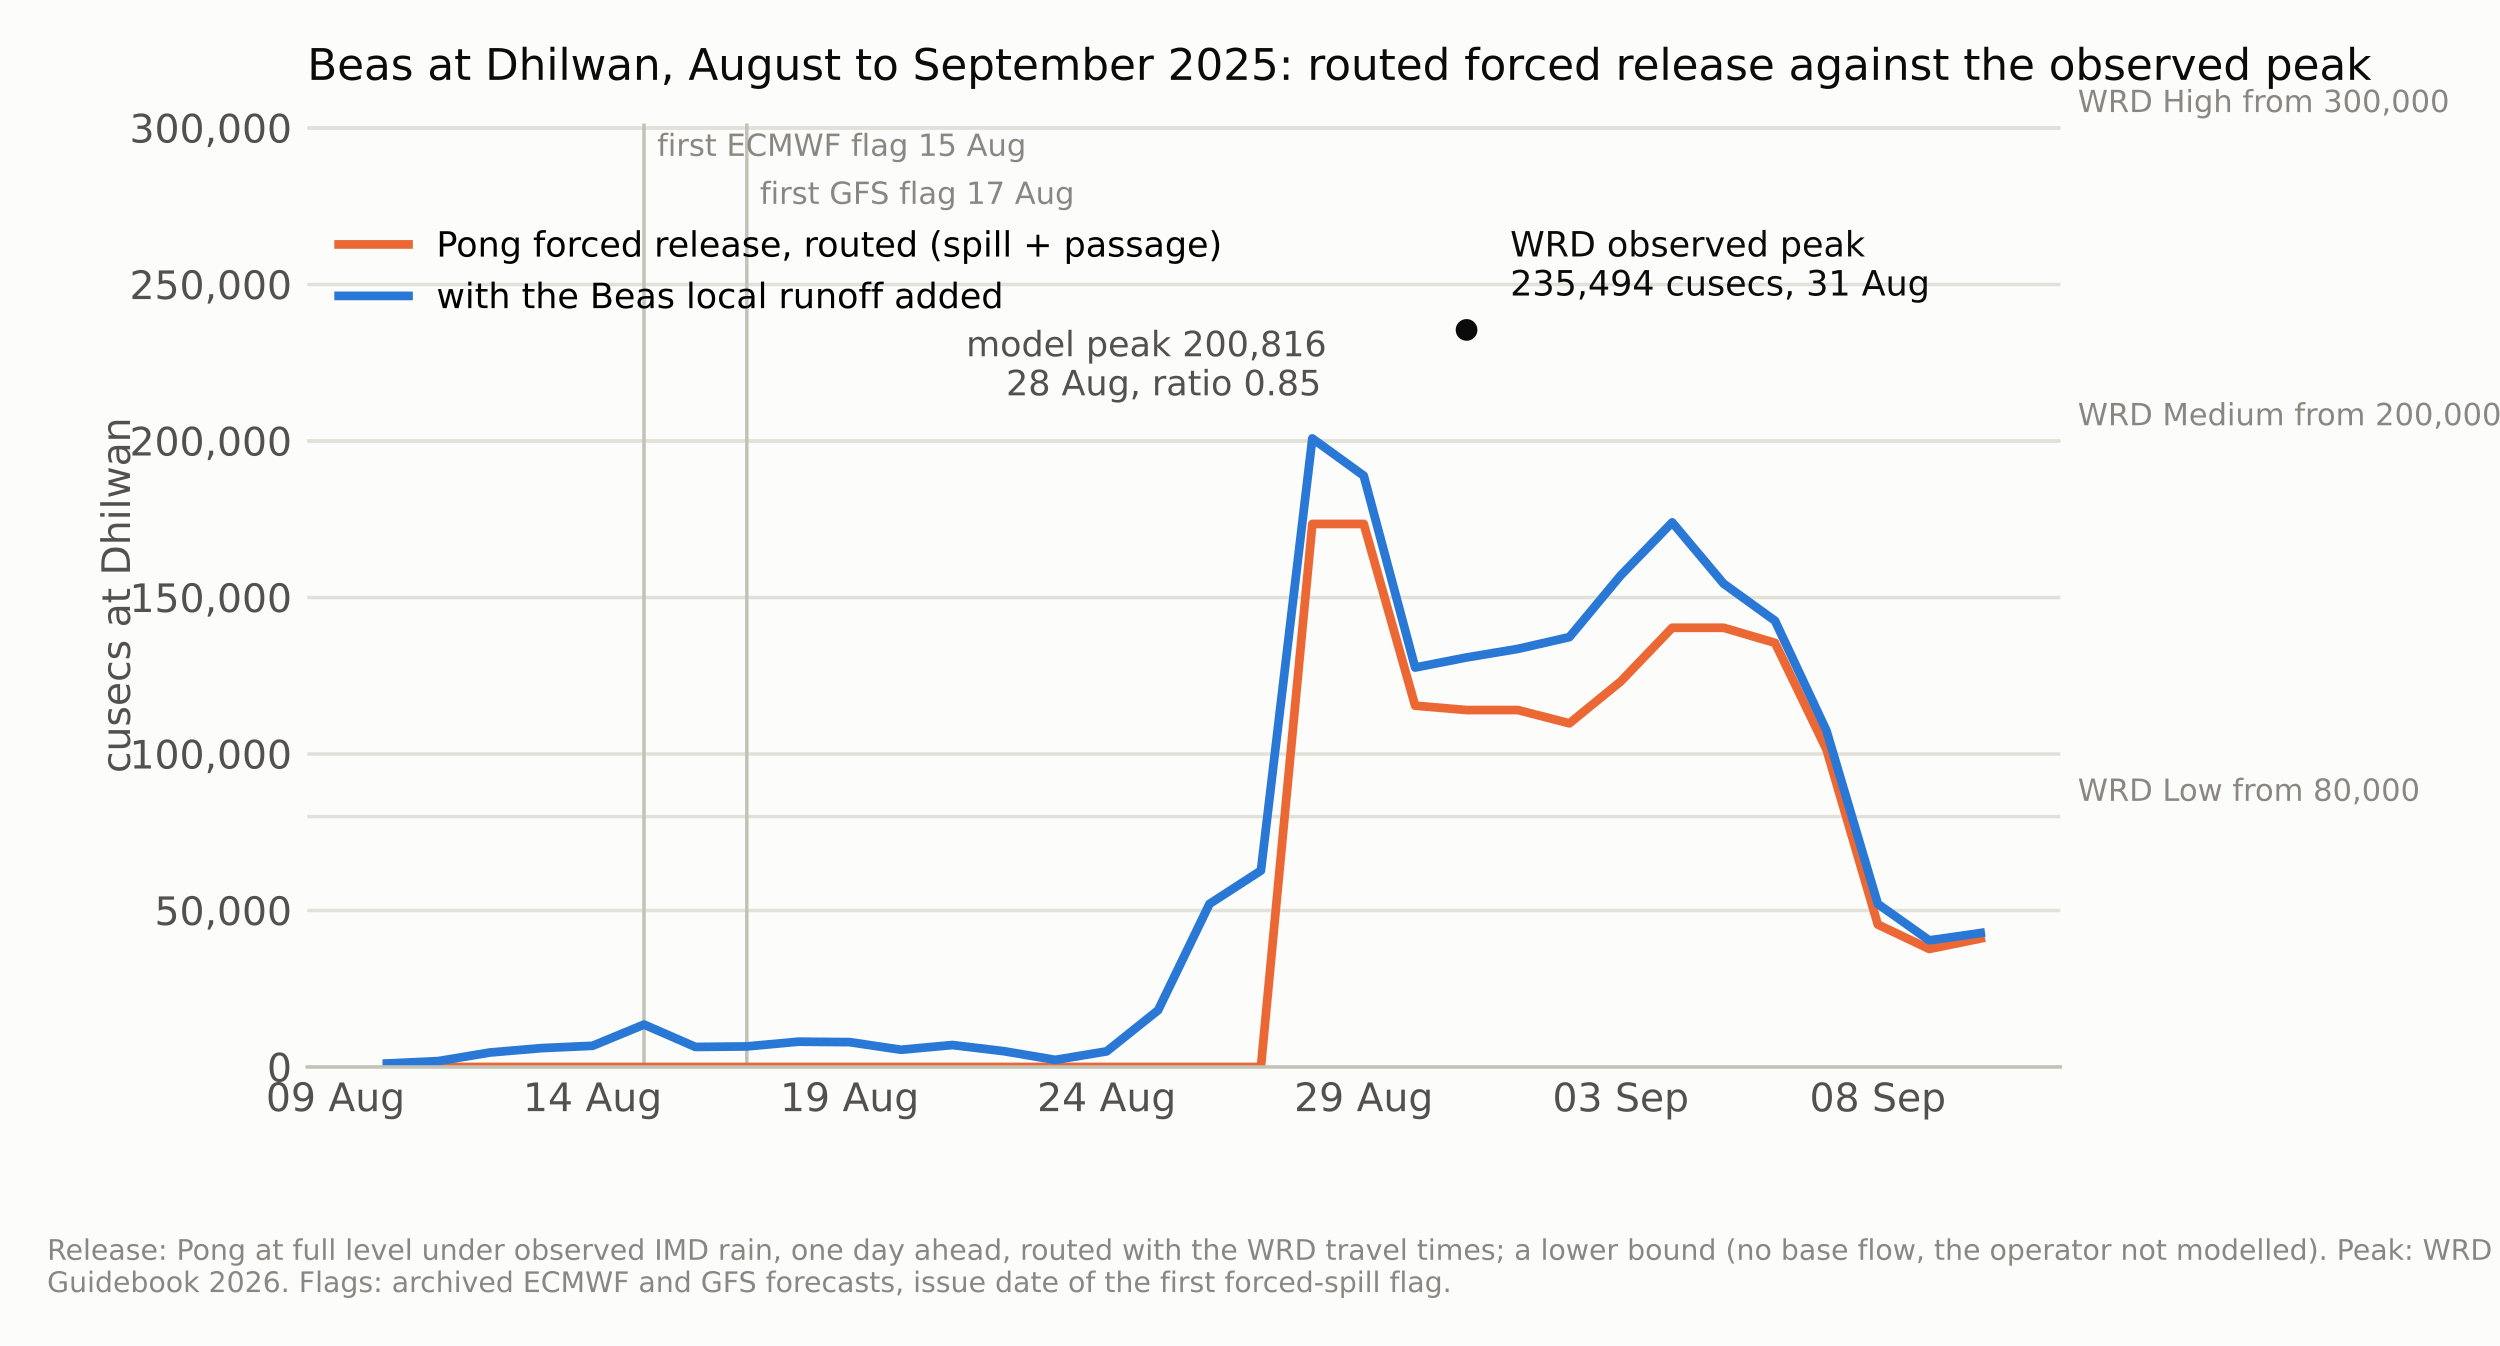
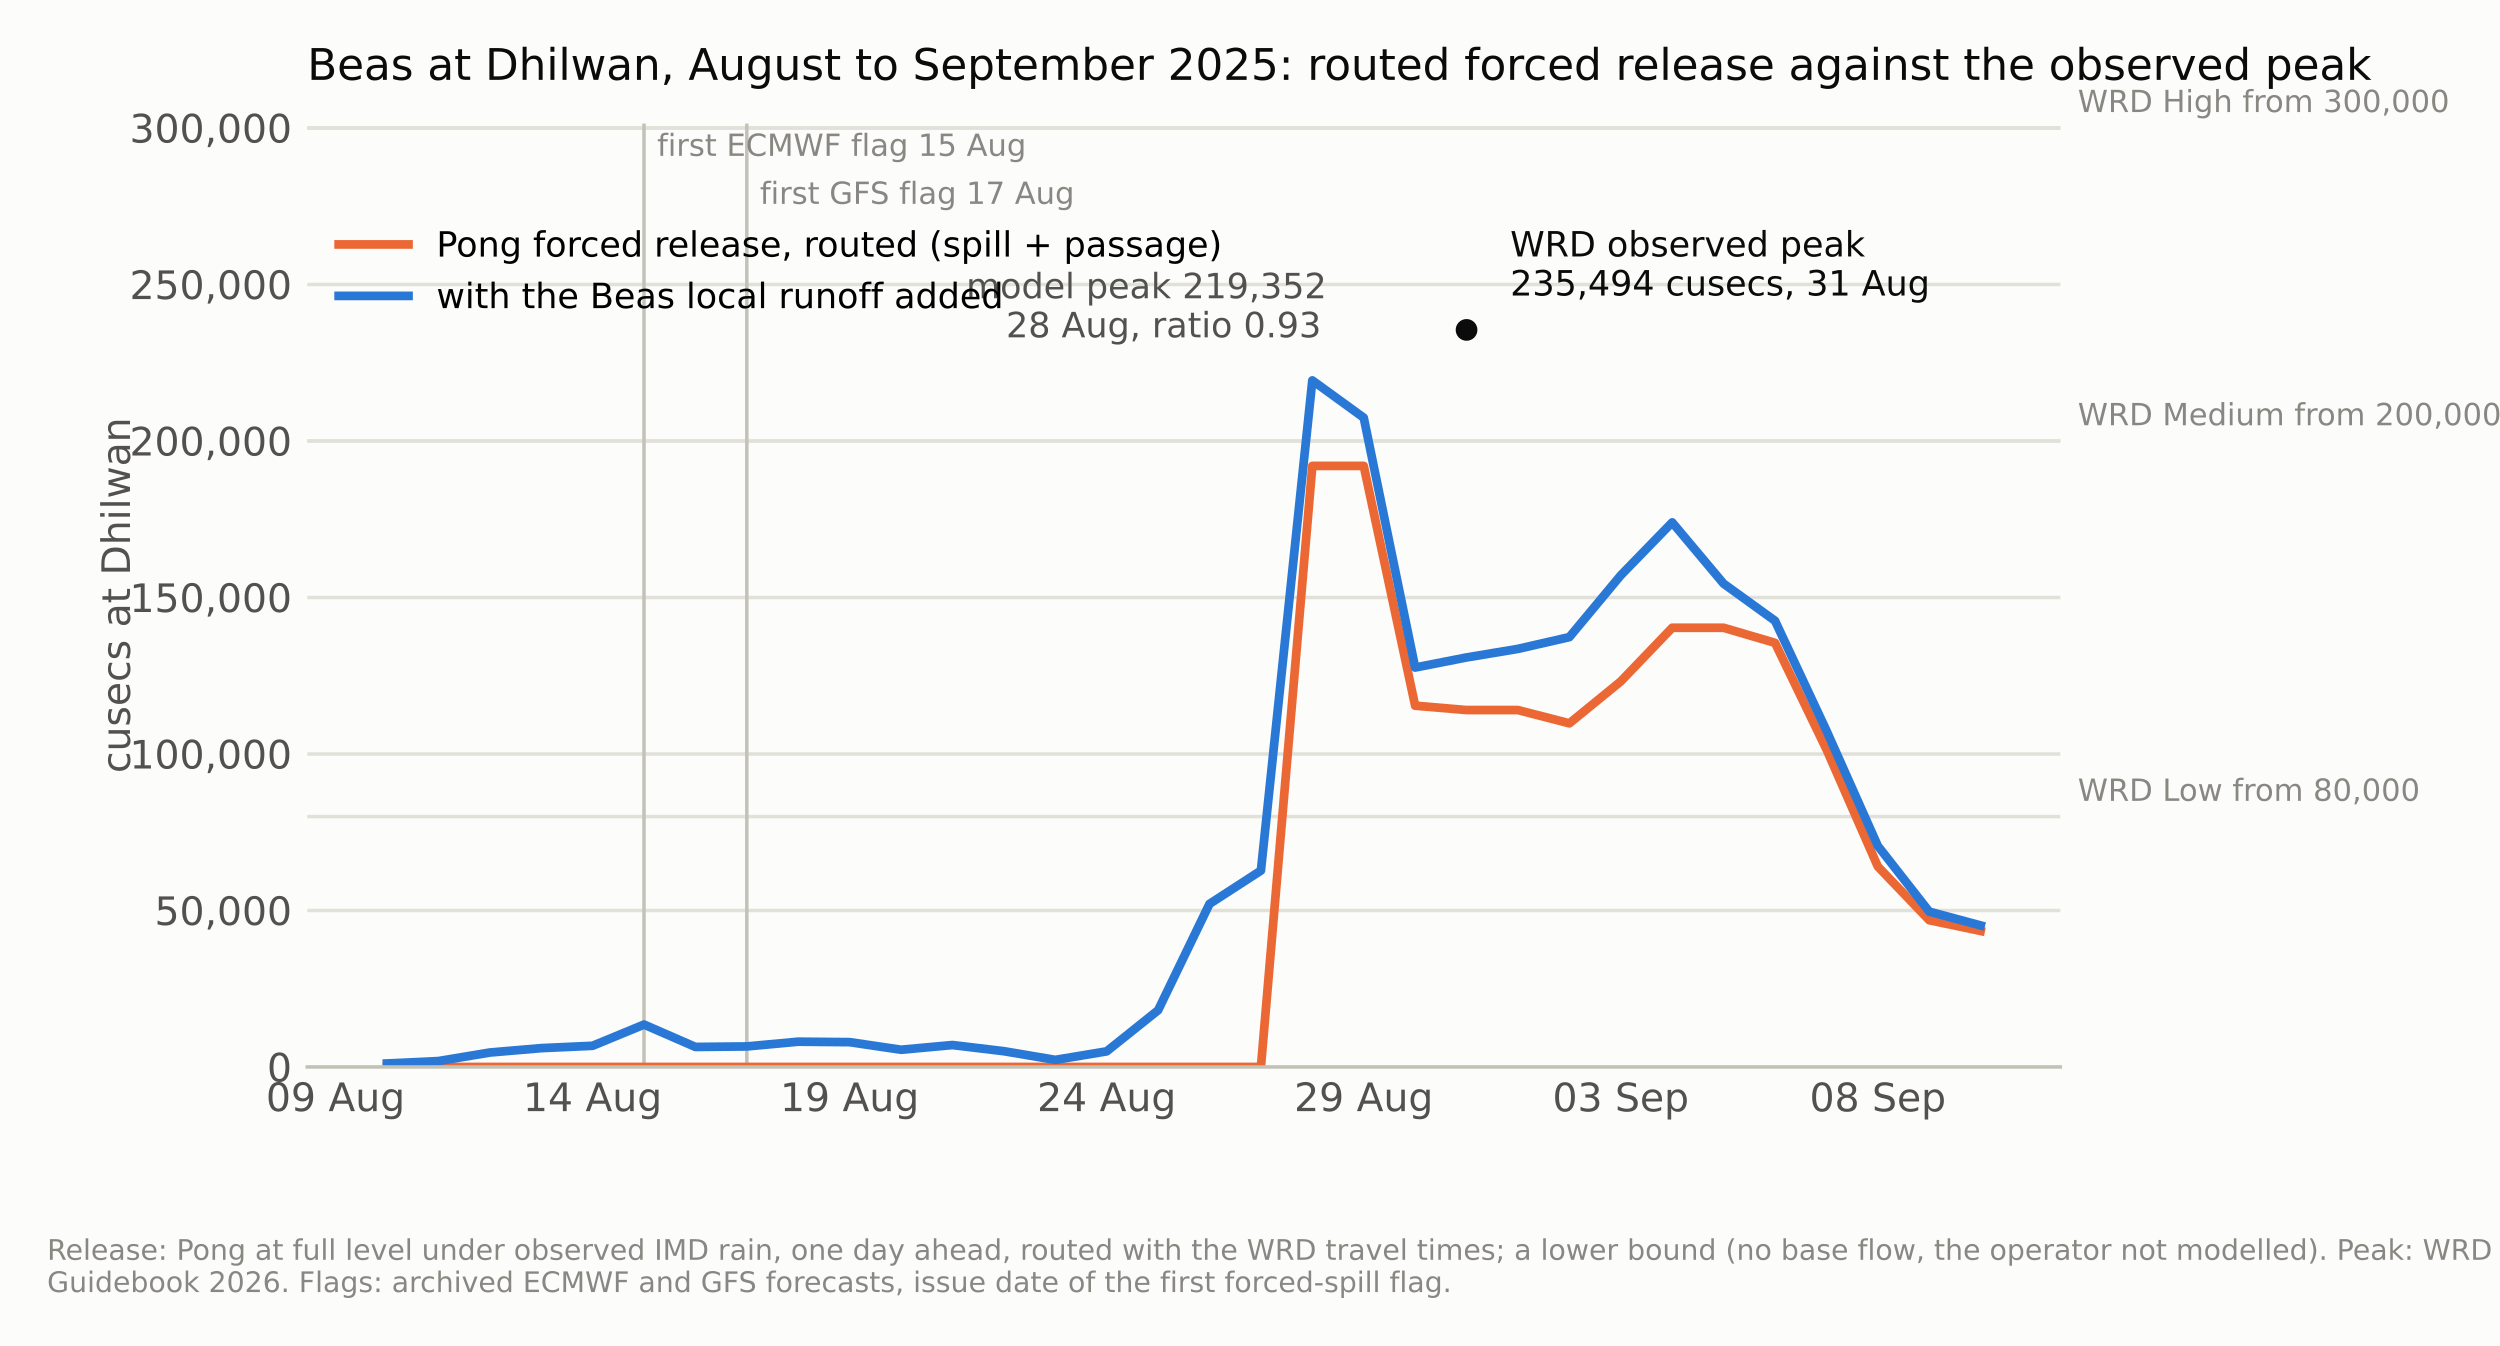
<svg xmlns="http://www.w3.org/2000/svg" xmlns:xlink="http://www.w3.org/1999/xlink" width="572.936pt" height="308.435pt" viewBox="0 0 572.936 308.435" version="1.1">
  <defs>
    <style type="text/css">*{stroke-linejoin: round; stroke-linecap: butt}</style>
  </defs>
  <g id="figure_1">
    <g id="patch_1">
      <path d="M 0 308.435  L 572.936 308.435  L 572.936 0  L 0 0  z " style="fill: #fcfcfb" />
    </g>
    <g id="axes_1">
      <g id="patch_2">
        <path d="M 70.416 244.525  L 472.176 244.525  L 472.176 28.309  L 70.416 28.309  z " style="fill: #fcfcfb" />
      </g>
      <g id="matplotlib.axis_1">
        <g id="xtick_1">
          <g id="line2d_1" />
          <g id="text_1">
            <text style="font-size: 9px; font-family: 'Segoe UI', 'DejaVu Sans', 'Arial', sans-serif; text-anchor: middle; fill: #52514e" x="76.896" y="254.64" transform="rotate(-0 76.896 254.6404)">09 Aug</text>
          </g>
        </g>
        <g id="xtick_2">
          <g id="line2d_2" />
          <g id="text_2">
            <text style="font-size: 9px; font-family: 'Segoe UI', 'DejaVu Sans', 'Arial', sans-serif; text-anchor: middle; fill: #52514e" x="135.805" y="254.64" transform="rotate(-0 135.8051 254.6404)">14 Aug</text>
          </g>
        </g>
        <g id="xtick_3">
          <g id="line2d_3" />
          <g id="text_3">
            <text style="font-size: 9px; font-family: 'Segoe UI', 'DejaVu Sans', 'Arial', sans-serif; text-anchor: middle; fill: #52514e" x="194.714" y="254.64" transform="rotate(-0 194.7142 254.6404)">19 Aug</text>
          </g>
        </g>
        <g id="xtick_4">
          <g id="line2d_4" />
          <g id="text_4">
            <text style="font-size: 9px; font-family: 'Segoe UI', 'DejaVu Sans', 'Arial', sans-serif; text-anchor: middle; fill: #52514e" x="253.623" y="254.64" transform="rotate(-0 253.6233 254.6404)">24 Aug</text>
          </g>
        </g>
        <g id="xtick_5">
          <g id="line2d_5" />
          <g id="text_5">
            <text style="font-size: 9px; font-family: 'Segoe UI', 'DejaVu Sans', 'Arial', sans-serif; text-anchor: middle; fill: #52514e" x="312.532" y="254.64" transform="rotate(-0 312.5324 254.6404)">29 Aug</text>
          </g>
        </g>
        <g id="xtick_6">
          <g id="line2d_6" />
          <g id="text_6">
            <text style="font-size: 9px; font-family: 'Segoe UI', 'DejaVu Sans', 'Arial', sans-serif; text-anchor: middle; fill: #52514e" x="371.441" y="254.688" transform="rotate(-0 371.4415 254.6882)">03 Sep</text>
          </g>
        </g>
        <g id="xtick_7">
          <g id="line2d_7" />
          <g id="text_7">
            <text style="font-size: 9px; font-family: 'Segoe UI', 'DejaVu Sans', 'Arial', sans-serif; text-anchor: middle; fill: #52514e" x="430.351" y="254.688" transform="rotate(-0 430.3505 254.6882)">08 Sep</text>
          </g>
        </g>
      </g>
      <g id="matplotlib.axis_2">
        <g id="ytick_1">
          <g id="line2d_8">
-             <path d="M 70.416 244.525  L 472.176 244.525  " clip-path="url(#p0afda2ba54)" style="fill: none; stroke: #e1e0d9; stroke-width: 0.8; stroke-linecap: square" />
+             <path d="M 70.416 244.525  L 472.176 244.525  " clip-path="url(#p2ea75007d0)" style="fill: none; stroke: #e1e0d9; stroke-width: 0.8; stroke-linecap: square" />
          </g>
          <g id="line2d_9" />
          <g id="text_8">
            <text style="font-size: 9px; font-family: 'Segoe UI', 'DejaVu Sans', 'Arial', sans-serif; text-anchor: end; fill: #52514e" x="66.916" y="247.857" transform="rotate(-0 66.916 247.8568)">0</text>
          </g>
        </g>
        <g id="ytick_2">
          <g id="line2d_10">
-             <path d="M 70.416 208.661  L 472.176 208.661  " clip-path="url(#p0afda2ba54)" style="fill: none; stroke: #e1e0d9; stroke-width: 0.8; stroke-linecap: square" />
+             <path d="M 70.416 208.661  L 472.176 208.661  " clip-path="url(#p2ea75007d0)" style="fill: none; stroke: #e1e0d9; stroke-width: 0.8; stroke-linecap: square" />
          </g>
          <g id="line2d_11" />
          <g id="text_9">
            <text style="font-size: 9px; font-family: 'Segoe UI', 'DejaVu Sans', 'Arial', sans-serif; text-anchor: end; fill: #52514e" x="66.916" y="211.992" transform="rotate(-0 66.916 211.992)">50,000</text>
          </g>
        </g>
        <g id="ytick_3">
          <g id="line2d_12">
-             <path d="M 70.416 172.796  L 472.176 172.796  " clip-path="url(#p0afda2ba54)" style="fill: none; stroke: #e1e0d9; stroke-width: 0.8; stroke-linecap: square" />
+             <path d="M 70.416 172.796  L 472.176 172.796  " clip-path="url(#p2ea75007d0)" style="fill: none; stroke: #e1e0d9; stroke-width: 0.8; stroke-linecap: square" />
          </g>
          <g id="line2d_13" />
          <g id="text_10">
            <text style="font-size: 9px; font-family: 'Segoe UI', 'DejaVu Sans', 'Arial', sans-serif; text-anchor: end; fill: #52514e" x="66.916" y="176.127" transform="rotate(-0 66.916 176.1272)">100,000</text>
          </g>
        </g>
        <g id="ytick_4">
          <g id="line2d_14">
-             <path d="M 70.416 136.931  L 472.176 136.931  " clip-path="url(#p0afda2ba54)" style="fill: none; stroke: #e1e0d9; stroke-width: 0.8; stroke-linecap: square" />
+             <path d="M 70.416 136.931  L 472.176 136.931  " clip-path="url(#p2ea75007d0)" style="fill: none; stroke: #e1e0d9; stroke-width: 0.8; stroke-linecap: square" />
          </g>
          <g id="line2d_15" />
          <g id="text_11">
            <text style="font-size: 9px; font-family: 'Segoe UI', 'DejaVu Sans', 'Arial', sans-serif; text-anchor: end; fill: #52514e" x="66.916" y="140.262" transform="rotate(-0 66.916 140.2625)">150,000</text>
          </g>
        </g>
        <g id="ytick_5">
          <g id="line2d_16">
-             <path d="M 70.416 101.066  L 472.176 101.066  " clip-path="url(#p0afda2ba54)" style="fill: none; stroke: #e1e0d9; stroke-width: 0.8; stroke-linecap: square" />
+             <path d="M 70.416 101.066  L 472.176 101.066  " clip-path="url(#p2ea75007d0)" style="fill: none; stroke: #e1e0d9; stroke-width: 0.8; stroke-linecap: square" />
          </g>
          <g id="line2d_17" />
          <g id="text_12">
            <text style="font-size: 9px; font-family: 'Segoe UI', 'DejaVu Sans', 'Arial', sans-serif; text-anchor: end; fill: #52514e" x="66.916" y="104.398" transform="rotate(-0 66.916 104.3977)">200,000</text>
          </g>
        </g>
        <g id="ytick_6">
          <g id="line2d_18">
-             <path d="M 70.416 65.202  L 472.176 65.202  " clip-path="url(#p0afda2ba54)" style="fill: none; stroke: #e1e0d9; stroke-width: 0.8; stroke-linecap: square" />
+             <path d="M 70.416 65.202  L 472.176 65.202  " clip-path="url(#p2ea75007d0)" style="fill: none; stroke: #e1e0d9; stroke-width: 0.8; stroke-linecap: square" />
          </g>
          <g id="line2d_19" />
          <g id="text_13">
            <text style="font-size: 9px; font-family: 'Segoe UI', 'DejaVu Sans', 'Arial', sans-serif; text-anchor: end; fill: #52514e" x="66.916" y="68.533" transform="rotate(-0 66.916 68.53294)">250,000</text>
          </g>
        </g>
        <g id="ytick_7">
          <g id="line2d_20">
-             <path d="M 70.416 29.337  L 472.176 29.337  " clip-path="url(#p0afda2ba54)" style="fill: none; stroke: #e1e0d9; stroke-width: 0.8; stroke-linecap: square" />
+             <path d="M 70.416 29.337  L 472.176 29.337  " clip-path="url(#p2ea75007d0)" style="fill: none; stroke: #e1e0d9; stroke-width: 0.8; stroke-linecap: square" />
          </g>
          <g id="line2d_21" />
          <g id="text_14">
            <text style="font-size: 9px; font-family: 'Segoe UI', 'DejaVu Sans', 'Arial', sans-serif; text-anchor: end; fill: #52514e" x="66.916" y="32.668" transform="rotate(-0 66.916 32.66818)">300,000</text>
          </g>
        </g>
        <g id="text_15">
          <text style="font-size: 9px; font-family: 'Segoe UI', 'DejaVu Sans', 'Arial', sans-serif; text-anchor: middle; fill: #52514e" x="29.785" y="136.417" transform="rotate(-90 29.78475 136.4174)">cusecs at Dhilwan</text>
        </g>
      </g>
      <g id="line2d_22">
-         <path d="M 70.416 187.142  L 472.176 187.142  " clip-path="url(#p0afda2ba54)" style="fill: none; stroke: #e1e0d9; stroke-width: 0.8; stroke-linecap: square" />
+         <path d="M 70.416 187.142  L 472.176 187.142  " clip-path="url(#p2ea75007d0)" style="fill: none; stroke: #e1e0d9; stroke-width: 0.8; stroke-linecap: square" />
      </g>
      <g id="line2d_23">
-         <path d="M 70.416 101.066  L 472.176 101.066  " clip-path="url(#p0afda2ba54)" style="fill: none; stroke: #e1e0d9; stroke-width: 0.8; stroke-linecap: square" />
+         <path d="M 70.416 101.066  L 472.176 101.066  " clip-path="url(#p2ea75007d0)" style="fill: none; stroke: #e1e0d9; stroke-width: 0.8; stroke-linecap: square" />
      </g>
      <g id="line2d_24">
-         <path d="M 70.416 29.337  L 472.176 29.337  " clip-path="url(#p0afda2ba54)" style="fill: none; stroke: #e1e0d9; stroke-width: 0.8; stroke-linecap: square" />
+         <path d="M 70.416 29.337  L 472.176 29.337  " clip-path="url(#p2ea75007d0)" style="fill: none; stroke: #e1e0d9; stroke-width: 0.8; stroke-linecap: square" />
      </g>
      <g id="line2d_25">
-         <path d="M 147.587 244.525  L 147.587 28.309  " clip-path="url(#p0afda2ba54)" style="fill: none; stroke: #c3c2b7; stroke-width: 0.8; stroke-linecap: square" />
+         <path d="M 147.587 244.525  L 147.587 28.309  " clip-path="url(#p2ea75007d0)" style="fill: none; stroke: #c3c2b7; stroke-width: 0.8; stroke-linecap: square" />
      </g>
      <g id="line2d_26">
-         <path d="M 171.151 244.525  L 171.151 28.309  " clip-path="url(#p0afda2ba54)" style="fill: none; stroke: #c3c2b7; stroke-width: 0.8; stroke-linecap: square" />
+         <path d="M 171.151 244.525  L 171.151 28.309  " clip-path="url(#p2ea75007d0)" style="fill: none; stroke: #c3c2b7; stroke-width: 0.8; stroke-linecap: square" />
      </g>
      <g id="line2d_27">
-         <path d="M 88.678 244.525  L 100.46 244.525  L 112.241 244.525  L 124.023 244.525  L 135.805 244.525  L 147.587 244.525  L 159.369 244.525  L 171.151 244.525  L 182.932 244.525  L 194.714 244.525  L 206.496 244.525  L 218.278 244.525  L 230.06 244.525  L 241.841 244.525  L 253.623 244.525  L 265.405 244.525  L 277.187 244.525  L 288.969 244.525  L 300.751 120.074  L 312.532 120.074  L 324.314 161.726  L 336.096 162.728  L 347.878 162.728  L 359.66 165.77  L 371.441 156.155  L 383.223 143.868  L 395.005 143.868  L 406.787 147.329  L 418.569 171.714  L 430.351 211.887  L 442.132 217.473  L 453.914 215.081  " clip-path="url(#p0afda2ba54)" style="fill: none; stroke: #eb6834; stroke-width: 2; stroke-linecap: square" />
+         <path d="M 88.678 244.525  L 100.46 244.525  L 112.241 244.525  L 124.023 244.525  L 135.805 244.525  L 147.587 244.525  L 159.369 244.525  L 171.151 244.525  L 182.932 244.525  L 194.714 244.525  L 206.496 244.525  L 218.278 244.525  L 230.06 244.525  L 241.841 244.525  L 253.623 244.525  L 265.405 244.525  L 277.187 244.525  L 288.969 244.525  L 300.751 106.778  L 312.532 106.778  L 324.314 161.726  L 336.096 162.728  L 347.878 162.728  L 359.66 165.77  L 371.441 156.155  L 383.223 143.868  L 395.005 143.868  L 406.787 147.329  L 418.569 171.714  L 430.351 198.592  L 442.132 210.886  L 453.914 213.356  " clip-path="url(#p2ea75007d0)" style="fill: none; stroke: #eb6834; stroke-width: 2; stroke-linecap: square" />
      </g>
      <g id="line2d_28">
-         <path d="M 88.678 243.722  L 100.46 243.173  L 112.241 241.212  L 124.023 240.204  L 135.805 239.67  L 147.587 234.802  L 159.369 239.933  L 171.151 239.816  L 182.932 238.727  L 194.714 238.834  L 206.496 240.574  L 218.278 239.497  L 230.06 240.907  L 241.841 242.899  L 253.623 240.942  L 265.405 231.519  L 277.187 207.145  L 288.969 199.516  L 300.751 100.481  L 312.532 109.026  L 324.314 152.982  L 336.096 150.668  L 347.878 148.704  L 359.66 146.008  L 371.441 131.845  L 383.223 119.721  L 395.005 133.763  L 406.787 142.27  L 418.569 167.427  L 430.351 207.161  L 442.132 215.509  L 453.914 213.817  " clip-path="url(#p0afda2ba54)" style="fill: none; stroke: #2a78d6; stroke-width: 2; stroke-linecap: square" />
+         <path d="M 88.678 243.722  L 100.46 243.173  L 112.241 241.212  L 124.023 240.204  L 135.805 239.67  L 147.587 234.802  L 159.369 239.933  L 171.151 239.816  L 182.932 238.727  L 194.714 238.834  L 206.496 240.574  L 218.278 239.497  L 230.06 240.907  L 241.841 242.899  L 253.623 240.942  L 265.405 231.519  L 277.187 207.145  L 288.969 199.516  L 300.751 87.185  L 312.532 95.73  L 324.314 152.982  L 336.096 150.668  L 347.878 148.704  L 359.66 146.008  L 371.441 131.845  L 383.223 119.721  L 395.005 133.763  L 406.787 142.27  L 418.569 167.427  L 430.351 193.866  L 442.132 208.923  L 453.914 212.092  " clip-path="url(#p2ea75007d0)" style="fill: none; stroke: #2a78d6; stroke-width: 2; stroke-linecap: square" />
      </g>
      <g id="patch_3">
        <path d="M 70.416 244.525  L 472.176 244.525  " style="fill: none; stroke: #c3c2b7; stroke-width: 0.8; stroke-linejoin: miter; stroke-linecap: square" />
      </g>
      <g id="text_16">
        <text style="font-size: 7px; font-family: 'Segoe UI', 'DejaVu Sans', 'Arial', sans-serif; text-anchor: start; fill: #898781" x="476.176" y="183.532" transform="rotate(-0 476.176 183.5317)">WRD Low from 80,000</text>
      </g>
      <g id="text_17">
        <text style="font-size: 7px; font-family: 'Segoe UI', 'DejaVu Sans', 'Arial', sans-serif; text-anchor: start; fill: #898781" x="476.176" y="97.456" transform="rotate(-0 476.176 97.45631)">WRD Medium from 200,000</text>
      </g>
      <g id="text_18">
        <text style="font-size: 7px; font-family: 'Segoe UI', 'DejaVu Sans', 'Arial', sans-serif; text-anchor: start; fill: #898781" x="476.176" y="25.69" transform="rotate(-0 476.176 25.68958)">WRD High from 300,000</text>
      </g>
      <g id="text_19">
        <text style="font-size: 8px; font-family: 'Segoe UI', 'DejaVu Sans', 'Arial', sans-serif; fill: #0b0b0b" transform="translate(346.096 58.77712)">WRD observed peak</text>
        <text style="font-size: 8px; font-family: 'Segoe UI', 'DejaVu Sans', 'Arial', sans-serif; fill: #0b0b0b" transform="translate(346.096 67.72413)">235,494 cusecs, 31 Aug</text>
      </g>
      <g id="text_20">
-         <text style="font-size: 8px; font-family: 'Segoe UI', 'DejaVu Sans', 'Arial', sans-serif; fill: #52514e" transform="translate(221.413 81.65162)">model peak 200,816</text>
-         <text style="font-size: 8px; font-family: 'Segoe UI', 'DejaVu Sans', 'Arial', sans-serif; fill: #52514e" transform="translate(230.558 90.59862)">28 Aug, ratio 0.85</text>
+         <text style="font-size: 8px; font-family: 'Segoe UI', 'DejaVu Sans', 'Arial', sans-serif; fill: #52514e" transform="translate(221.413 68.35575)">model peak 219,352</text>
+         <text style="font-size: 8px; font-family: 'Segoe UI', 'DejaVu Sans', 'Arial', sans-serif; fill: #52514e" transform="translate(230.558 77.30275)">28 Aug, ratio 0.93</text>
      </g>
      <g id="text_21">
        <text style="font-size: 7px; font-family: 'Segoe UI', 'DejaVu Sans', 'Arial', sans-serif; text-anchor: start; fill: #898781" x="150.587" y="35.728" transform="rotate(-0 150.5869 35.7281)">first ECMWF flag 15 Aug</text>
      </g>
      <g id="text_22">
        <text style="font-size: 7px; font-family: 'Segoe UI', 'DejaVu Sans', 'Arial', sans-serif; text-anchor: start; fill: #898781" x="174.151" y="46.728" transform="rotate(-0 174.1505 46.7281)">first GFS flag 17 Aug</text>
      </g>
      <g id="text_23">
        <text style="font-size: 10px; font-family: 'Segoe UI', 'DejaVu Sans', 'Arial', sans-serif; text-anchor: start; fill: #0b0b0b" x="70.416" y="18.309" transform="rotate(-0 70.416 18.30937)">Beas at Dhilwan, August to September 2025: routed forced release against the observed peak</text>
      </g>
      <g id="PathCollection_1">
        <defs>
-           <path id="mb845b49d44" d="M 0 3.24  C 0.859 3.24 1.684 2.899 2.291 2.291  C 2.899 1.684 3.24 0.859 3.24 0  C 3.24 -0.859 2.899 -1.684 2.291 -2.291  C 1.684 -2.899 0.859 -3.24 0 -3.24  C -0.859 -3.24 -1.684 -2.899 -2.291 -2.291  C -2.899 -1.684 -3.24 -0.859 -3.24 0  C -3.24 0.859 -2.899 1.684 -2.291 2.291  C -1.684 2.899 -0.859 3.24 0 3.24  z " style="stroke: #fcfcfb; stroke-width: 1.5" />
+           <path id="m6fd2d52ee9" d="M 0 3.24  C 0.859 3.24 1.684 2.899 2.291 2.291  C 2.899 1.684 3.24 0.859 3.24 0  C 3.24 -0.859 2.899 -1.684 2.291 -2.291  C 1.684 -2.899 0.859 -3.24 0 -3.24  C -0.859 -3.24 -1.684 -2.899 -2.291 -2.291  C -2.899 -1.684 -3.24 -0.859 -3.24 0  C -3.24 0.859 -2.899 1.684 -2.291 2.291  C -1.684 2.899 -0.859 3.24 0 3.24  z " style="stroke: #fcfcfb; stroke-width: 1.5" />
        </defs>
-         <g clip-path="url(#p0afda2ba54)">
-           <use xlink:href="#mb845b49d44" x="336.096" y="75.607" style="fill: #0b0b0b; stroke: #fcfcfb; stroke-width: 1.5" />
+         <g clip-path="url(#p2ea75007d0)">
+           <use xlink:href="#m6fd2d52ee9" x="336.096" y="75.607" style="fill: #0b0b0b; stroke: #fcfcfb; stroke-width: 1.5" />
        </g>
      </g>
      <g id="legend_1">
        <g id="line2d_29">
          <path d="M 77.616 56.014  L 85.616 56.014  L 93.616 56.014  " style="fill: none; stroke: #eb6834; stroke-width: 2; stroke-linecap: square" />
        </g>
        <g id="text_24">
          <text style="font-size: 8px; font-family: 'Segoe UI', 'DejaVu Sans', 'Arial', sans-serif; text-anchor: start" x="100.016" y="58.814" transform="rotate(-0 100.016 58.81415)">Pong forced release, routed (spill + passage)</text>
        </g>
        <g id="line2d_30">
          <path d="M 77.616 67.819  L 85.616 67.819  L 93.616 67.819  " style="fill: none; stroke: #2a78d6; stroke-width: 2; stroke-linecap: square" />
        </g>
        <g id="text_25">
          <text style="font-size: 8px; font-family: 'Segoe UI', 'DejaVu Sans', 'Arial', sans-serif; text-anchor: start" x="100.016" y="70.619" transform="rotate(-0 100.016 70.61916)">with the Beas local runoff added</text>
        </g>
      </g>
    </g>
    <g id="text_26">
      <text style="font-size: 6.5px; font-family: 'Segoe UI', 'DejaVu Sans', 'Arial', sans-serif; fill: #898781" transform="translate(10.8 288.7185)">Release: Pong at full level under observed IMD rain, one day ahead, routed with the WRD travel times; a lower bound (no base flow, the operator not modelled). Peak: WRD Flood Preparedness</text>
      <text style="font-size: 6.5px; font-family: 'Segoe UI', 'DejaVu Sans', 'Arial', sans-serif; fill: #898781" transform="translate(10.8 296.1053)">Guidebook 2026. Flags: archived ECMWF and GFS forecasts, issue date of the first forced-spill flag.</text>
    </g>
  </g>
  <defs>
-     <clipPath id="p0afda2ba54">
+     <clipPath id="p2ea75007d0">
      <rect x="70.416" y="28.309" width="401.76" height="216.216" />
    </clipPath>
  </defs>
</svg>
